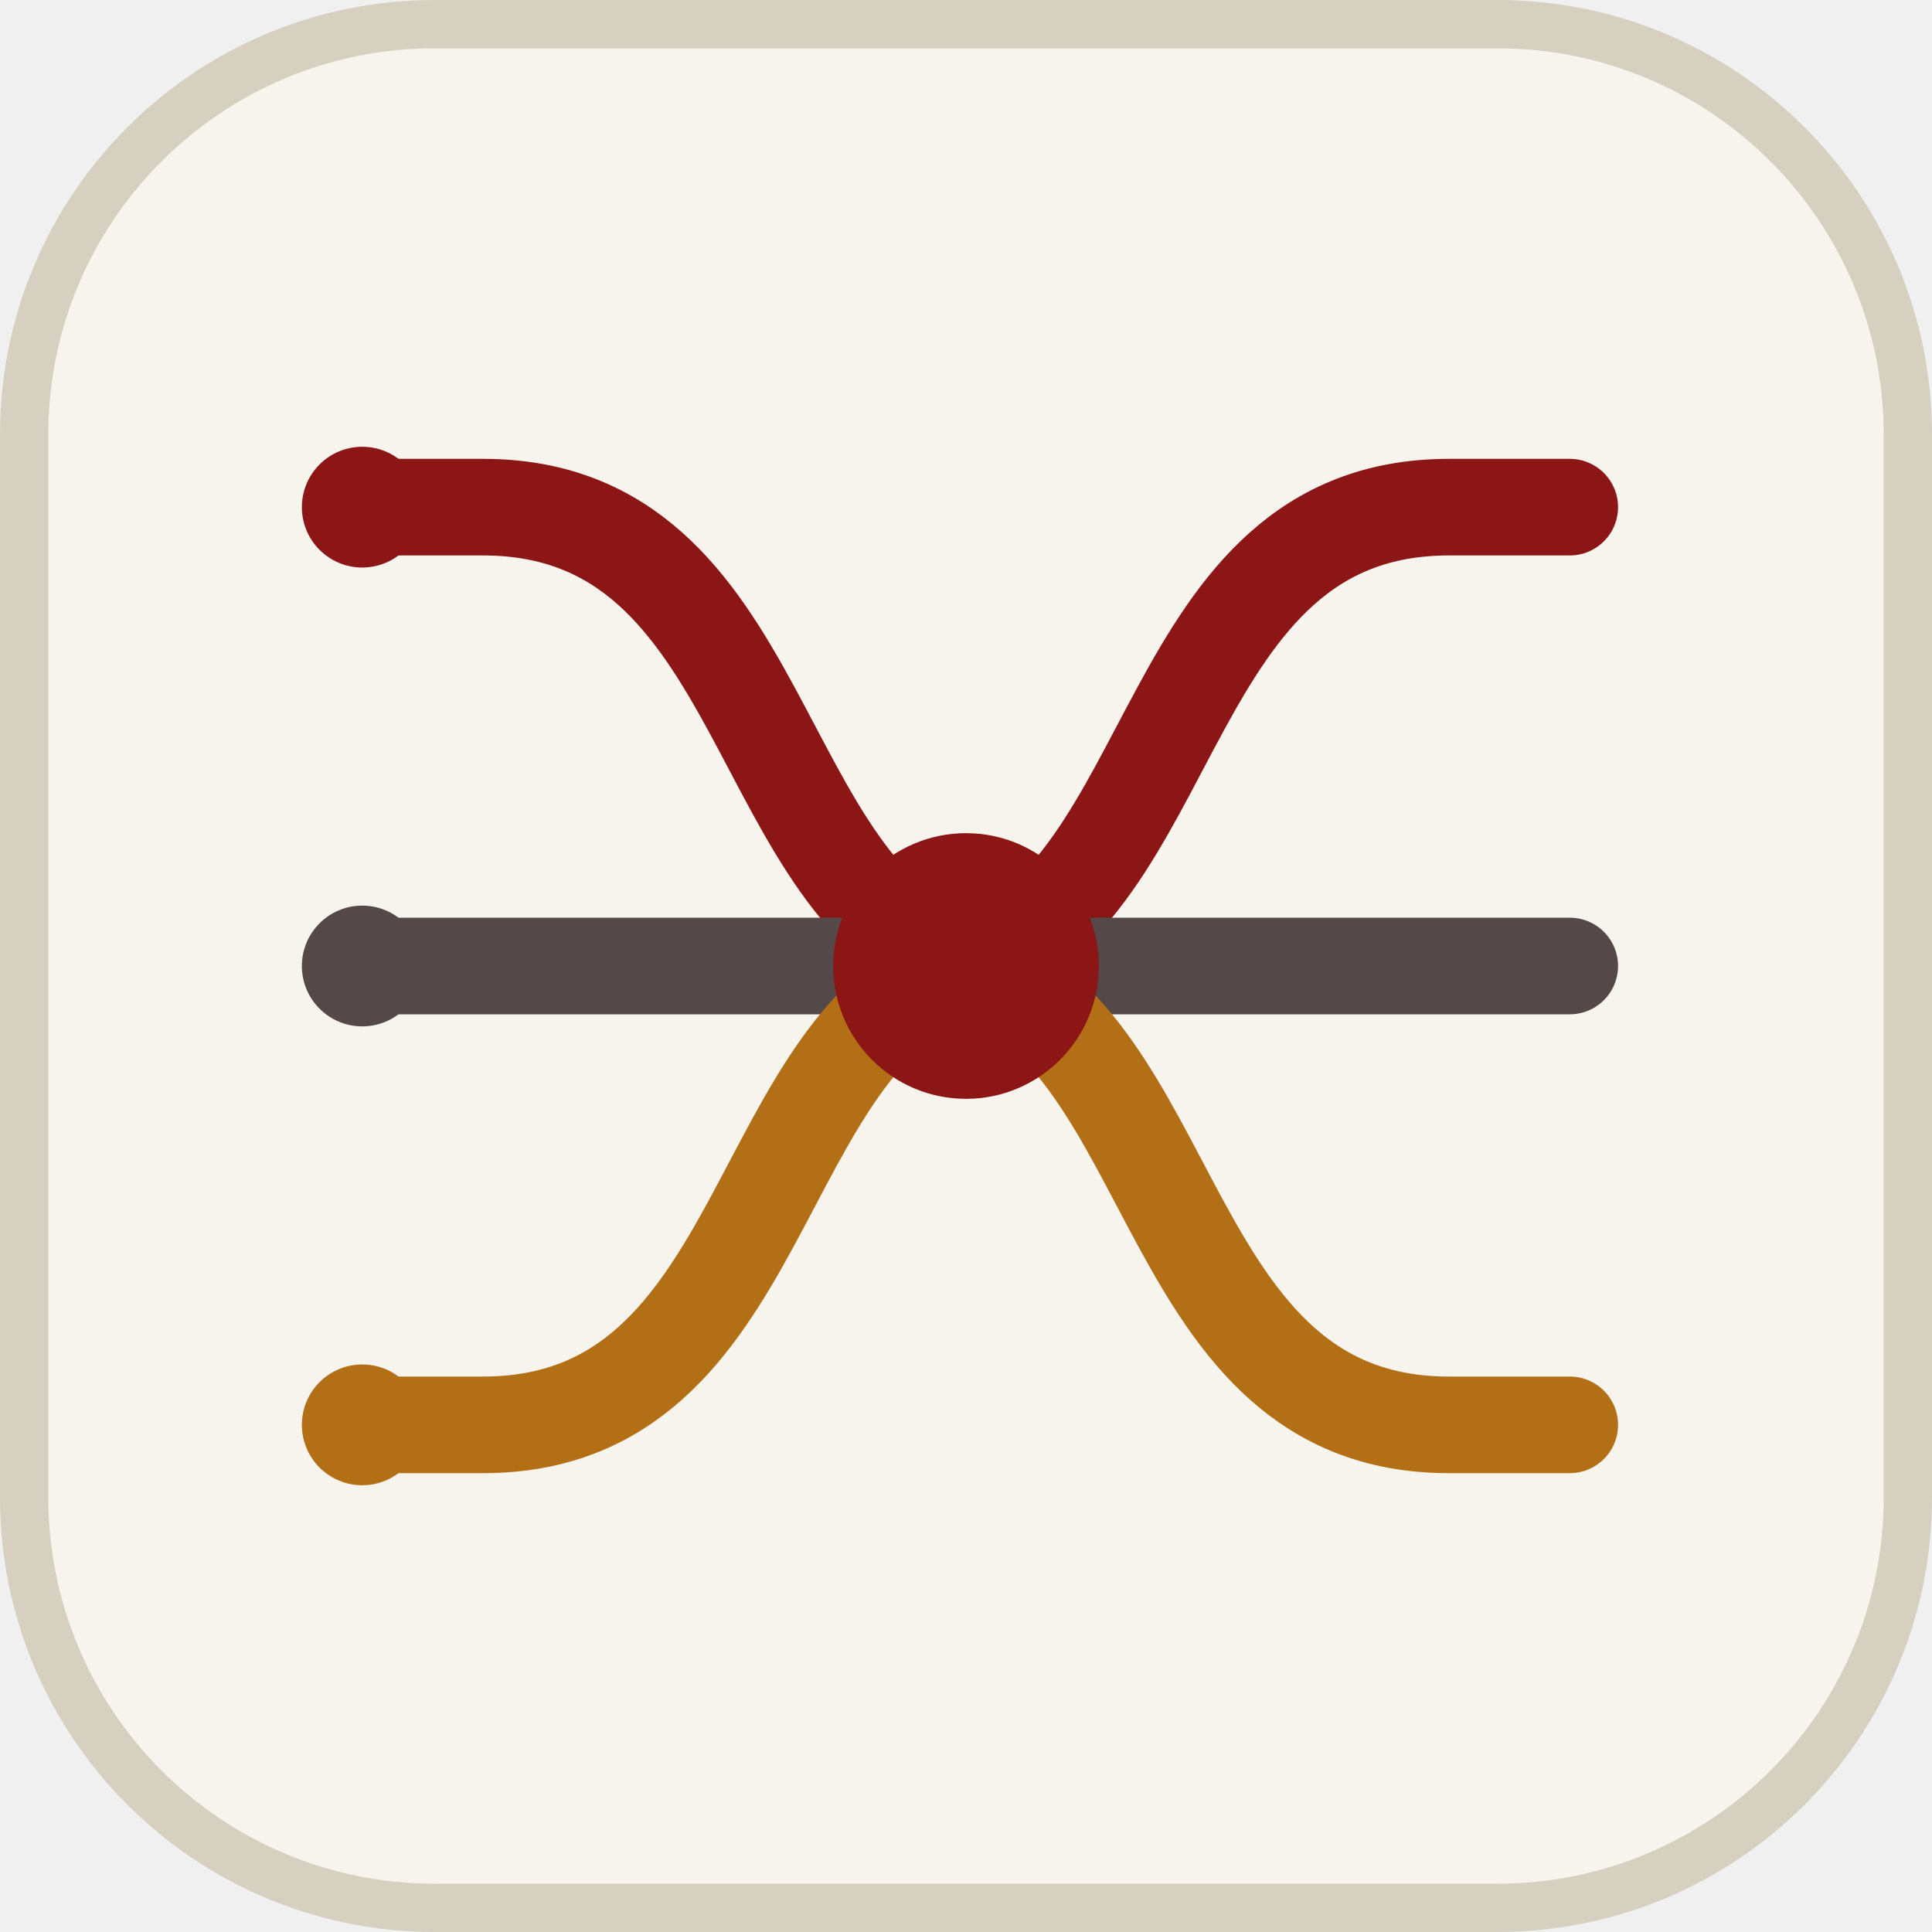
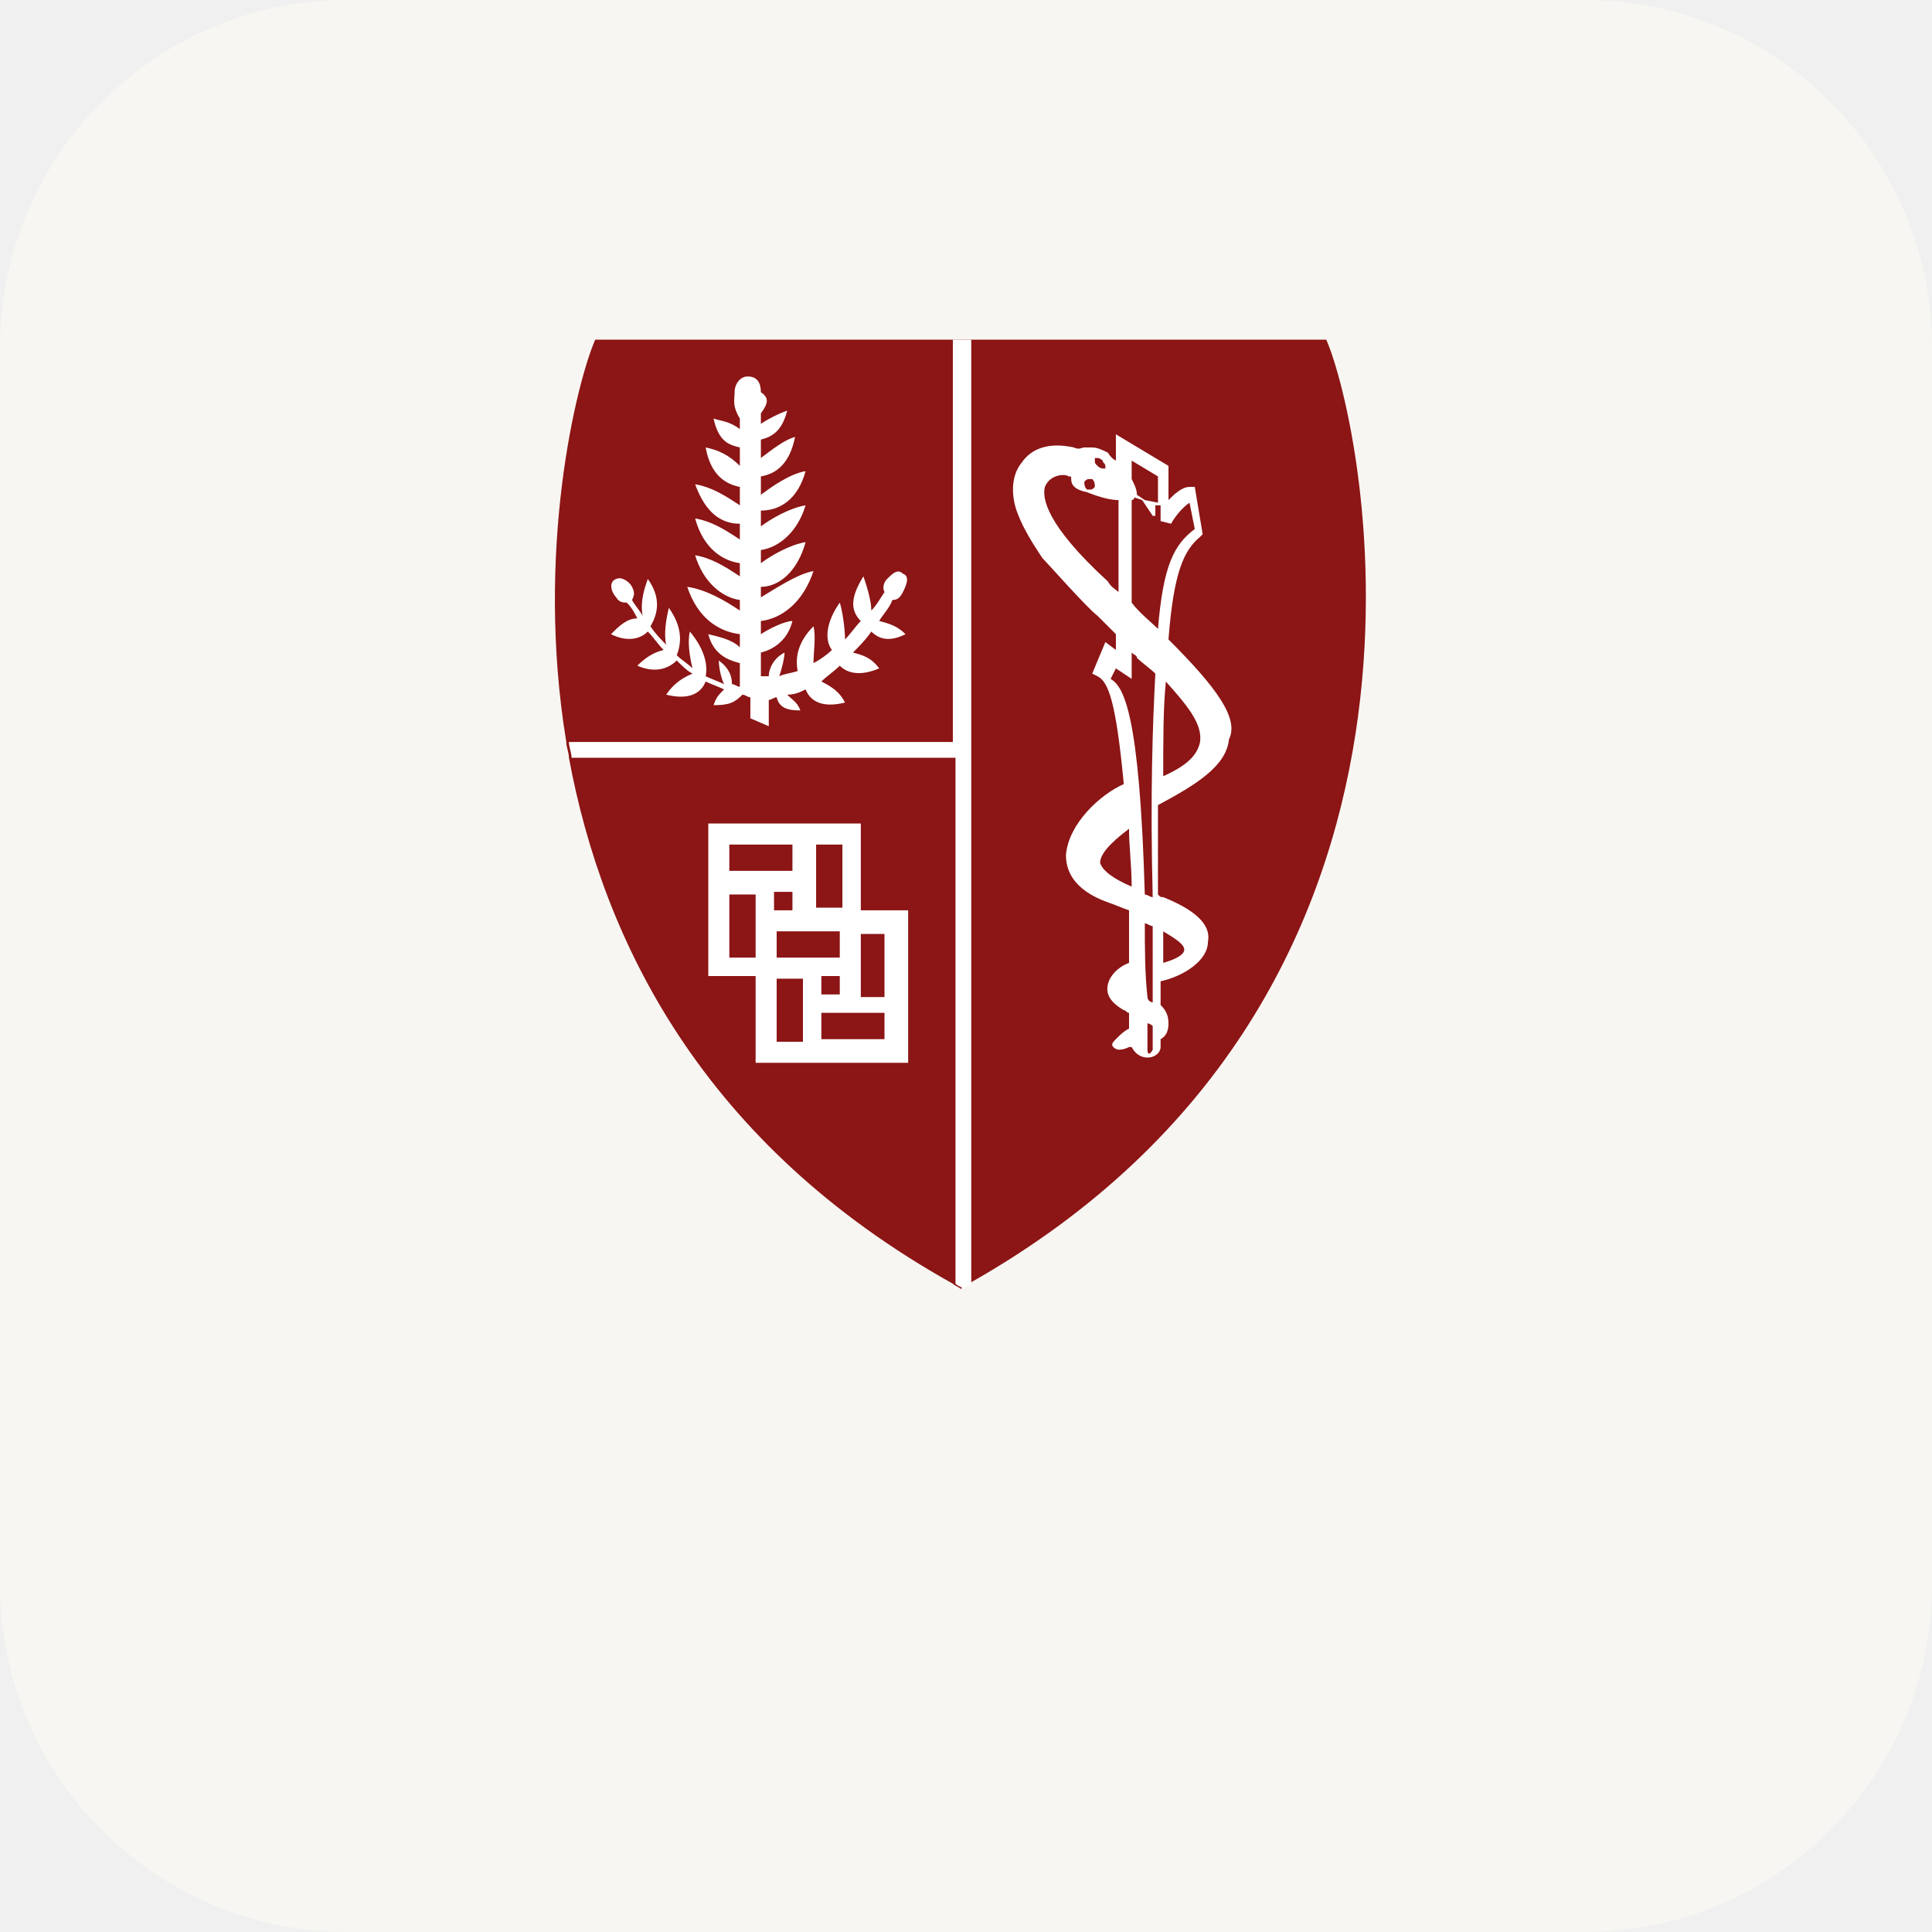
- <svg xmlns="http://www.w3.org/2000/svg" viewBox="0 0 80 80" role="img" aria-label="NHLBI-AI Stanford Data Science Center light mark">
-   <rect x="1" y="1" width="78" height="78" rx="17" fill="#f7f3ed" stroke="#d5d0c0" stroke-width="2" />
-   <path d="M15 21h5c12 0 11 16 20 19 9-3 8-19 20-19h5" fill="none" stroke="#8c1515" stroke-width="4" stroke-linecap="round" />
-   <path d="M15 40h50" fill="none" stroke="#544948" stroke-width="4" stroke-linecap="round" />
-   <path d="M15 59h5c12 0 11-16 20-19 9 3 8 19 20 19h5" fill="none" stroke="#b26f16" stroke-width="4" stroke-linecap="round" />
-   <circle cx="40" cy="40" r="5.5" fill="#8c1515" />
-   <circle cx="15" cy="21" r="2.5" fill="#8c1515" />
-   <circle cx="15" cy="40" r="2.5" fill="#544948" />
-   <circle cx="15" cy="59" r="2.5" fill="#b26f16" />
+ <svg xmlns="http://www.w3.org/2000/svg" width="80" height="80" viewBox="0 0 80 80" role="img" aria-labelledby="title description">
+   <rect width="80" height="80" rx="14.4" fill="#f8f6f2" />
+   <svg x="20.4" y="9.6" width="39.2" height="47.911" viewBox="18 18 36 44" overflow="hidden">
+     <style type="text/css">
+ 	.st0{fill:#53565A;}
+ 	.st1{fill:#C7C7C7;}
+ 	.st2{fill:#8C1515;}
+ 	.st3{fill:#FFFFFF;}
+ </style>
+     <g>
+       <g id="b">
+         <path class="st0" d="M179.1,42.5c0.8,0.8,2,1.3,3,1.3c1.3,0,2-0.6,2-1.5c0-1-0.7-1.3-1.8-1.7l-1.6-0.7c-1.1-0.5-2.3-1.4-2.3-3.1    c0-1.8,1.6-3.3,3.9-3.3c1.3,0,2.7,0.6,3.6,1.5l-1,1.3c-0.7-0.6-1.5-1-2.5-1c-1.1,0-1.8,0.5-1.8,1.4s0.9,1.2,1.8,1.6L184,39    c1.4,0.6,2.3,1.5,2.3,3.1c0,1.9-1.6,3.4-4.2,3.4c-1.6,0-3.1-0.6-4.2-1.7L179.1,42.5L179.1,42.5z" />
+         <path class="st0" d="M191.8,36.4c1.1,0,2,0.4,2.6,1l-1,1.3c-0.5-0.4-0.9-0.6-1.5-0.6c-1.4,0-2.4,1.2-2.4,2.9s1,2.9,2.3,2.9    c0.7,0,1.3-0.4,1.8-0.7l0.9,1.3c-0.8,0.7-1.9,1.1-2.9,1.1c-2.4,0-4.2-1.7-4.2-4.6C187.4,38.1,189.5,36.4,191.8,36.4L191.8,36.4z" />
+         <path class="st0" d="M195.8,32.8h2V36l-0.1,1.7c0.7-0.7,1.6-1.3,2.8-1.3c1.9,0,2.7,1.3,2.7,3.5v5.5h-2v-5.2c0-1.4-0.4-2-1.4-2    c-0.8,0-1.3,0.4-2,1.1v6.1h-2V32.8L195.8,32.8z" />
+         <path class="st0" d="M208.9,36.4c2.2,0,4.2,1.7,4.2,4.6c0,2.9-2,4.6-4.2,4.6s-4.1-1.7-4.1-4.6C204.8,38.1,206.8,36.4,208.9,36.4z     M208.9,43.9c1.3,0,2.1-1.2,2.1-2.9c0-1.8-0.8-2.9-2.1-2.9s-2,1.2-2,2.9C206.9,42.8,207.7,43.9,208.9,43.9z" />
+         <path class="st0" d="M218.4,36.4c2.2,0,4.2,1.7,4.2,4.6c0,2.9-2,4.6-4.2,4.6s-4.1-1.7-4.1-4.6C214.2,38.1,216.2,36.4,218.4,36.4z     M218.4,43.9c1.3,0,2.1-1.2,2.1-2.9c0-1.8-0.8-2.9-2.1-2.9s-2,1.2-2,2.9C216.3,42.8,217.1,43.9,218.4,43.9z" />
+         <path class="st0" d="M224.2,32.8h2v10.4c0,0.5,0.2,0.7,0.4,0.7c0.1,0,0.2,0,0.3,0l0.3,1.5c-0.2,0.1-0.6,0.2-1.1,0.2    c-1.5,0-2-0.9-2-2.4L224.2,32.8L224.2,32.8z" />
+         <path class="st0" d="M235.3,36.4c2.2,0,4.2,1.7,4.2,4.6c0,2.9-2,4.6-4.2,4.6s-4.1-1.7-4.1-4.6C231.1,38.1,233.1,36.4,235.3,36.4z     M235.3,43.9c1.3,0,2.1-1.2,2.1-2.9c0-1.8-0.8-2.9-2.1-2.9s-2,1.2-2,2.9C233.2,42.8,234,43.9,235.3,43.9z" />
+         <path class="st0" d="M245.4,34.5c-0.3-0.1-0.7-0.2-1-0.2c-0.7,0-1.1,0.5-1.1,1.5v0.9h1.7v1.6h-1.7v7.1h-2v-7.1h-1.2v-1.5l1.2-0.1    v-0.9c0-1.8,0.8-3.1,2.9-3.1c0.6,0,1.2,0.1,1.6,0.3L245.4,34.5L245.4,34.5z" />
+         <path class="st0" d="M250.1,33.8h2.3l2.1,5.7l0.8,2.2h0.1l0.7-2.2l2.1-5.7h2.3v11.6h-1.9v-5.3c0-1.1,0.2-2.6,0.3-3.7h-0.1    l-0.9,2.6l-2,5.3h-1l-2-5.3l-0.9-2.6h-0.1c0.1,1.1,0.3,2.6,0.3,3.7v5.3h-1.9L250.1,33.8L250.1,33.8z" />
+         <path class="st0" d="M266.3,36.4c2.4,0,3.6,1.7,3.6,4.1c0,0.4,0,0.7-0.1,1h-5.5c0.2,1.6,1.2,2.5,2.6,2.5c0.7,0,1.4-0.2,2-0.6    l0.7,1.3c-0.8,0.6-1.9,0.9-3,0.9c-2.4,0-4.3-1.7-4.3-4.6C262.2,38.2,264.2,36.4,266.3,36.4L266.3,36.4z M268.1,40.2    c0-1.4-0.6-2.2-1.8-2.2c-1,0-1.9,0.8-2.1,2.2H268.1L268.1,40.2z" />
+         <path class="st0" d="M274.9,36.4c1,0,1.6,0.4,2.3,1l-0.1-1.4v-3.2h2v12.5h-1.7l-0.1-0.9h-0.1c-0.6,0.6-1.5,1.2-2.5,1.2    c-2.2,0-3.6-1.7-3.6-4.6C271.2,38.2,273,36.4,274.9,36.4L274.9,36.4z M275.3,43.9c0.7,0,1.2-0.3,1.8-1v-4.1    c-0.6-0.5-1.2-0.7-1.8-0.7c-1.1,0-2,1-2,2.9C273.4,42.9,274.1,43.9,275.3,43.9L275.3,43.9z" />
+         <path class="st0" d="M281.2,34c0-0.7,0.5-1.2,1.3-1.2c0.7,0,1.3,0.5,1.3,1.2s-0.5,1.2-1.3,1.2C281.7,35.1,281.2,34.7,281.2,34z     M281.4,36.7h2v8.7h-2V36.7z" />
+         <path class="st0" d="M289.5,36.4c1.1,0,2,0.4,2.6,1l-1,1.3c-0.5-0.4-0.9-0.6-1.5-0.6c-1.4,0-2.4,1.2-2.4,2.9s1,2.9,2.3,2.9    c0.7,0,1.3-0.4,1.8-0.7l0.9,1.3c-0.8,0.7-1.9,1.1-2.9,1.1c-2.4,0-4.2-1.7-4.2-4.6C285.1,38.1,287.2,36.4,289.5,36.4L289.5,36.4z" />
+         <path class="st0" d="M293.2,34c0-0.7,0.5-1.2,1.3-1.2c0.7,0,1.3,0.5,1.3,1.2s-0.5,1.2-1.3,1.2C293.8,35.1,293.2,34.7,293.2,34z     M293.5,36.7h2v8.7h-2V36.7z" />
+         <path class="st0" d="M297.7,36.7h1.7l0.1,1.2h0.1c0.8-0.8,1.7-1.4,2.9-1.4c1.9,0,2.7,1.3,2.7,3.5v5.5h-2v-5.2c0-1.4-0.4-2-1.4-2    c-0.8,0-1.3,0.4-2,1.1v6.1h-2L297.7,36.7L297.7,36.7z" />
+         <path class="st0" d="M310.8,36.4c2.4,0,3.6,1.7,3.6,4.1c0,0.4,0,0.7-0.1,1h-5.5c0.2,1.6,1.2,2.5,2.6,2.5c0.7,0,1.4-0.2,2-0.6    l0.7,1.3c-0.8,0.6-1.9,0.9-3,0.9c-2.4,0-4.3-1.7-4.3-4.6C306.8,38.2,308.7,36.4,310.8,36.4L310.8,36.4z M312.6,40.2    c0-1.4-0.6-2.2-1.8-2.2c-1,0-1.9,0.8-2.1,2.2H312.6L312.6,40.2z" />
+       </g>
+       <rect x="167.3" y="22.1" class="st1" width="1.6" height="34.9" />
+       <g>
+         <g>
+           <path class="st0" d="M151.2,46.3h6.5v1.6h-4.6v2.7h3.9v1.6h-3.9v3.2h4.7V57h-6.6L151.2,46.3L151.2,46.3z" />
+           <path class="st0" d="M136.1,46.3h2l3.3,6l1.1,2.3h0.1c-0.1-1.1-0.2-2.5-0.2-3.7v-4.7h1.8V57h-2l-3.3-6l-1.1-2.3h-0.1     c0.1,1.1,0.2,2.4,0.2,3.6V57h-1.8V46.3L136.1,46.3z" />
+           <path class="st0" d="M127.1,46.3h1.9V57h-1.9V46.3z" />
+           <path class="st0" d="M117.7,46.1c1.3,0,2.4,0.6,3.1,1.4l-1.1,1.2c-0.5-0.5-1.1-0.9-2-0.9c-1.8,0-3,1.5-3,3.9s1.1,3.9,3,3.9     c1,0,1.6-0.4,2.2-1.1l1.1,1.2c-0.9,1-2,1.6-3.3,1.6c-2.7,0-4.9-2-4.9-5.5C112.7,48.2,114.9,46.1,117.7,46.1z" />
+           <path class="st0" d="M104.3,46.3h1.9V57h-1.9V46.3z" />
+           <path class="st0" d="M89.6,46.3h2.9c3.3,0,5.2,1.8,5.2,5.3c0,3.6-1.9,5.4-5.1,5.4h-3V46.3L89.6,46.3z M92.4,55.5     c2.2,0,3.4-1.2,3.4-3.9c0-2.6-1.2-3.8-3.4-3.8h-0.8v7.6h0.8V55.5z" />
+           <path class="st0" d="M76.5,46.3H83v1.6h-4.6v2.7h3.9v1.6h-3.9v3.2h4.7V57h-6.6V46.3L76.5,46.3z" />
+           <path class="st0" d="M59.9,46.3H62l1.9,5.3l0.7,2h0.1l0.7-2l1.9-5.3h2.1V57h-1.8v-4.9c0-1,0.1-2.4,0.2-3.4h-0.1l-0.9,2.4L65,56     h-0.9l-1.9-4.9l-0.9-2.4h-0.1c0.1,1,0.2,2.4,0.2,3.4V57h-1.8L59.9,46.3L59.9,46.3z" />
+         </g>
+         <g>
+           <path class="st2" d="M85.7,40.8c-3.5,0-3.8-2.7-3.8-3.5c0-1,0.3-2.6,2.5-3.5c2.3-0.8,2.8-0.9,4.4-1.4V32c0-0.8,0-1-0.2-1.4     c-0.3-0.9-1.2-1.5-2.4-1.5c-1.7,0-2.5,1.3-2.5,1.3l-0.1,0.3L83,30.3l0.1-0.2c0.3-1,1.6-2.7,4.3-2.7c1.8,0,3,0.5,3.7,1.6     c0.5,0.9,0.6,2.1,0.6,3.3c0,1.1,0,2.3-0.1,3.3c0,0.7,0,1.3,0,1.6c0,0.9,0.1,1.6,0.9,1.6c0.2,0,0.3,0,0.4-0.1l0.2-0.2l0.4,0.5     l-0.1,0.2c-0.7,0.8-1.4,1.4-2.5,1.4c-1,0-1.7-0.5-2-1.3C88.3,40.1,87.3,40.8,85.7,40.8z M88.8,34c-1.7,0.5-2.3,0.8-2.8,1.1     c-0.7,0.4-1.1,1.1-1.1,2c0,0.7,0.2,1.9,1.9,1.9c0.6,0,1.3-0.1,2-0.6V34z" />
+           <g>
+             <path class="st2" d="M64.3,40.8c-1.7,0-2.9-0.2-4.3-0.6l-0.2-0.1v-0.9c0-1.2,0-1.7-0.1-2.1v-0.6h0.8v0.3c0,0.6,0.2,1.2,0.6,1.6      c0.5,0.6,1.8,1,3,1c2.5,0,3.6-0.9,3.6-2.9c0-1.7-1.1-2.4-2.5-3.4L65,32.7l-1.5-1c-2.1-1.4-3.2-2.6-3.2-4.8      c0-1.1,0.4-4.7,5.8-4.7c2.2,0,3.9,0.3,4,0.3h0.2v0.2c0,0,0,0.7,0,1.5c0,0.6,0,1.1,0,1.7v0.4h-0.7V26c0-0.7-0.2-1.2-0.6-1.6      c-0.5-0.5-1.7-0.8-2.9-0.8c-2.9,0-3.2,1.5-3.2,2.6c0,1.5,0.8,2,2.5,3.2l2,1.3c1.7,1.1,3.2,2.2,3.2,4.9      C70.5,40.3,66.2,40.8,64.3,40.8L64.3,40.8z" />
+             <path class="st2" d="M77.1,40.8c-2,0-3.1-0.7-3.6-2.3c-0.2-0.6-0.2-1.9-0.2-2.6c0-2.1,0-3.7,0-5.6v-0.9h-1.7v-0.5l0.2-0.1      c0.8-0.3,1.1-0.6,1.4-0.8c1.2-1,2.1-2.6,2.1-2.6l0.3-0.5h0.6v2.9h4.4v1.6h-4.4v6.8c0,2,0.4,3.2,2.3,3.2c0.9,0,1.6-0.3,1.6-0.4      l0.3-0.1l0.2,0.5l-0.1,0.1C80.5,39.6,79.5,40.8,77.1,40.8L77.1,40.8z" />
+             <path class="st2" d="M94.7,40.7v-0.6h0.2c0.2,0,0.8-0.1,1.1-0.5c0.4-0.4,0.4-1.5,0.4-3.7v-3.7c0-1.6,0-2.3-0.3-2.6      c-0.3-0.4-0.8-0.4-1.2-0.4h-0.1h-0.2v-0.7h0.3c0.1,0,0.1,0,0.2,0c0.4,0,1.3-0.1,2.3-0.2c0.8-0.1,1.2-0.4,1.4-0.5l0.1-0.1      l0.3,0.2v1c0.7-0.5,2-1.2,3.7-1.2c2.3,0,3.8,1.1,4.3,3.1c0.1,0.5,0.2,1.7,0.2,2.3v3.8c0,2.1,0.1,2.7,0.5,3.1      c0.2,0.2,0.6,0.3,1,0.4h0.3V41h-0.6c-0.9,0-1.7-0.1-2.6-0.1c-1,0-1.8,0-2.9,0.1h-0.3v-0.6h0.2c0.5-0.1,0.8-0.2,1.1-0.4      c0.4-0.4,0.4-1.4,0.5-2.3c0-0.1,0-0.3,0-0.4c0-0.5,0-1.5,0-2.2c0-1,0-2-0.1-2.9c-0.2-1.7-1.1-2.4-2.7-2.4      c-1.1,0-1.9,0.3-2.4,0.5v6.8c0,2.1,0.1,2.7,0.5,3.1c0.2,0.2,0.6,0.3,1,0.4h0.3v0.6h-0.7c-0.9,0-1.7-0.1-2.5-0.1      c-0.9,0-1.8,0-3,0.1L94.7,40.7L94.7,40.7z" />
+             <path class="st2" d="M110.7,40.7v-0.6h0.3c0.2,0,0.8-0.1,1.1-0.5c0.4-0.4,0.4-1.5,0.4-3.7v-6.4h-1.7v-0.7l0.2-0.1      c0.7-0.3,1.2-0.5,1.5-0.8c0-1.1,0-2.6,0.2-3.4c0.5-2.7,2.2-4,5.2-4c1.3,0,2.5,0.4,3.1,1l0.1,0.1v0.3l-1.3,1.8h-0.3l-0.1-0.2      c-0.5-1.1-1.2-1.5-2.2-1.5c-0.4,0-1,0.1-1.3,0.5c-0.6,0.6-0.7,1.4-0.7,3V28h2.9v1.6h-2.9v7.1c0,1.7,0.1,2.5,0.3,2.9      c0.4,0.5,1.5,0.6,1.8,0.6h0.3v0.7h-0.3c-1.4-0.1-2.5-0.1-3.2-0.1c-1,0-2,0-3.2,0.1L110.7,40.7L110.7,40.7z" />
+             <path class="st2" d="M125.5,40.9c-3.9,0-6.3-2.5-6.3-6.6c0-3.2,1.7-6.9,6.6-6.9c3.9,0,6.3,2.5,6.3,6.6      C132.1,37.2,130.4,40.9,125.5,40.9z M125.7,28.9c-0.8,0-1.4,0.2-1.8,0.6c-1,0.9-1.6,2.4-1.6,4.7c0,0.9,0.2,5.2,3.3,5.2      c0.8,0,1.4-0.2,1.8-0.6c1-0.9,1.6-2.4,1.6-4.7C129,33.3,128.9,28.9,125.7,28.9L125.7,28.9z" />
+             <path class="st2" d="M133.3,40.7V40h0.3c0.2,0,0.8-0.1,1.1-0.5c0.4-0.4,0.4-1.5,0.4-3.7v-3.7c0-1.6,0-2.3-0.2-2.6      c-0.3-0.4-0.8-0.4-1.2-0.4h-0.1h-0.3v-0.8h0.3c0,0,0.1,0,0.2,0c0.4,0,1.3,0,2.3-0.2c0.6-0.1,1.2-0.3,1.4-0.4l0.1-0.1l0.2,0.1      v1.1c0.6-0.6,1.6-1.2,3-1.2c0.9,0,1.6,0.2,2.2,0.7l0.1,0.1v0.4l-1.1,2h-0.5l-0.1-0.1c-0.3-0.5-0.9-1-2.1-1c-0.5,0-1,0.1-1.4,0.4      v6.5c0,1.7,0.1,2.5,0.3,2.8c0.4,0.5,1.5,0.6,1.8,0.6h0.3v0.7H140c-1.4-0.1-2.5-0.1-3.2-0.1c-1,0-2,0-3.2,0.1L133.3,40.7      L133.3,40.7z" />
+             <path class="st2" d="M153.6,40.9l-0.3-0.1v-1.1c-0.6,0.5-1.9,1.2-3.6,1.2c-3.5,0-5.8-2.5-5.8-6.3c0-1.3,0.2-2.5,0.7-3.5      c1.1-2.3,3.3-3.7,6.1-3.7c1,0,2,0.1,2.5,0.2V25c0-1.6,0-2.5-0.3-2.8c-0.3-0.4-0.8-0.4-1.1-0.4h-0.1h-0.2l0.1-0.6h0.3      c0.1,0,1.6-0.1,2.8-0.4c0.5-0.1,1-0.2,1.3-0.3h0.1l0.2,0.1v0.1c-0.1,1.1-0.1,3.3-0.1,5v10.5c0,1.6,0,2.5,0.2,2.9      c0.3,0.4,0.8,0.4,1.1,0.5h0.1h0.2v0.7h-0.3c-0.3,0-1.4,0.1-2.5,0.3C154.4,40.7,153.9,40.8,153.6,40.9L153.6,40.9L153.6,40.9z       M150.6,29c-2.5,0-3.7,1.7-3.7,5.3c0,1.4,0.4,4.8,4.1,4.8h0.1c0.5,0,1.3-0.1,2-0.5V30C153,29.7,152.2,29,150.6,29L150.6,29z" />
+           </g>
+         </g>
+         <g>
+           <path class="st2" d="M49.7,22.1H21.9c-0.7,1.6-2.3,8-1.1,15.3c0,0.2,0.1,0.4,0.1,0.6c1.3,7,5.1,14.7,14.6,20     c0.1,0.1,0.2,0.1,0.3,0.2c0.1-0.1,0.2-0.1,0.3-0.2C55.8,46.9,51.1,25.3,49.7,22.1z" />
+           <path class="st3" d="M35.5,22.1v15.3H20.9c0,0.2,0.1,0.4,0.1,0.6h14.6v20c0.1,0.1,0.2,0.1,0.3,0.2c0.1-0.1,0.2-0.1,0.3-0.2V22.1     H35.5z" />
+           <path class="st3" d="M28.2,24.9v0.4c0.3-0.2,0.7-0.4,1-0.5c-0.2,0.8-0.6,1-1,1.1v0.7c0.4-0.3,0.9-0.7,1.3-0.8     c-0.2,1-0.7,1.4-1.3,1.5V28c0.4-0.3,1.1-0.8,1.7-0.9c-0.3,1.1-1,1.5-1.7,1.5v0.6c0.4-0.3,1.1-0.7,1.7-0.8c-0.3,1-1,1.6-1.7,1.7     v0.5c0.4-0.3,1.1-0.7,1.7-0.8c-0.3,1.1-1,1.7-1.7,1.7v0.4c0.5-0.3,1.4-0.9,2-1c-0.4,1.2-1.2,1.8-2,1.9v0.5     c0.3-0.2,0.9-0.5,1.2-0.5c-0.2,0.8-0.8,1.1-1.2,1.2v0.9c0.1,0,0.2,0,0.3,0c0-0.3,0.2-0.7,0.6-0.9c0,0.2-0.1,0.6-0.2,0.9     c0.2-0.1,0.4-0.1,0.7-0.2c-0.1-0.5,0-1.1,0.6-1.7c0.1,0.4,0,1,0,1.4c0.2-0.1,0.5-0.3,0.7-0.5c-0.3-0.4-0.2-1.1,0.3-1.8     c0.1,0.3,0.2,1,0.2,1.4c0.2-0.2,0.4-0.5,0.6-0.7c-0.4-0.4-0.4-0.9,0.1-1.7c0.1,0.3,0.3,0.9,0.3,1.3c0.2-0.2,0.3-0.4,0.5-0.7     c-0.1-0.2,0-0.4,0.1-0.5c0.2-0.2,0.4-0.4,0.6-0.2c0.3,0.1,0.1,0.5,0,0.7S33.4,32,33.2,32c-0.1,0.3-0.4,0.6-0.5,0.8     c0.4,0.1,0.7,0.2,1,0.5c-0.6,0.3-1,0.2-1.3-0.1c-0.2,0.3-0.5,0.6-0.7,0.8c0.4,0.1,0.7,0.2,1,0.6c-0.7,0.3-1.2,0.2-1.5-0.1     c-0.2,0.2-0.5,0.4-0.7,0.6c0.4,0.2,0.7,0.4,0.9,0.8c-0.8,0.2-1.3,0-1.5-0.5c-0.2,0.1-0.4,0.2-0.7,0.2c0.2,0.2,0.4,0.3,0.5,0.6     c-0.5,0-0.8-0.1-0.9-0.5c-0.1,0-0.2,0.1-0.3,0.1v1l-0.7-0.3v-0.8c-0.1,0-0.2-0.1-0.3-0.1C27.2,35.9,27,36,26.4,36     c0.1-0.3,0.2-0.4,0.4-0.6c-0.2-0.1-0.5-0.2-0.7-0.3c-0.2,0.5-0.7,0.7-1.5,0.5c0.2-0.3,0.5-0.6,1-0.8c-0.2-0.1-0.4-0.3-0.6-0.5     c-0.3,0.3-0.8,0.5-1.5,0.2c0.3-0.3,0.6-0.5,1-0.6c-0.2-0.2-0.4-0.5-0.6-0.7c-0.3,0.3-0.8,0.4-1.4,0.1c0.3-0.3,0.6-0.6,1-0.6     c-0.1-0.2-0.2-0.4-0.4-0.6c-0.1,0-0.3,0-0.4-0.2c-0.2-0.2-0.3-0.6,0-0.7c0.2-0.1,0.5,0.1,0.6,0.3c0.1,0.2,0.1,0.3,0,0.5     c0.1,0.2,0.3,0.4,0.4,0.6c-0.1-0.6,0.1-1.1,0.2-1.4c0.5,0.7,0.4,1.3,0.1,1.8c0.2,0.3,0.4,0.5,0.6,0.7c-0.1-0.4,0-1,0.1-1.4     c0.5,0.7,0.5,1.3,0.3,1.8c0.2,0.2,0.4,0.3,0.6,0.5c-0.1-0.4-0.2-1-0.1-1.4c0.5,0.6,0.7,1.2,0.6,1.7c0.2,0.1,0.5,0.2,0.7,0.3     c-0.1-0.2-0.2-0.6-0.2-0.9c0.4,0.3,0.5,0.6,0.5,0.9c0.1,0,0.2,0.1,0.3,0.1v-0.9c-0.4-0.1-1-0.3-1.2-1.1c0.4,0.1,0.9,0.2,1.2,0.5     v-0.5c-0.8-0.1-1.6-0.6-2-1.8c0.7,0.1,1.4,0.5,2,0.9V32c-0.7-0.1-1.4-0.7-1.7-1.7c0.6,0.1,1.1,0.4,1.7,0.8v-0.5     c-0.7-0.1-1.4-0.6-1.7-1.7c0.6,0.1,1.1,0.4,1.7,0.8v-0.6c-0.7,0-1.3-0.4-1.7-1.5c0.6,0.1,1.1,0.4,1.7,0.8v-0.7     c-0.5-0.1-1.1-0.4-1.3-1.5c0.5,0.1,0.9,0.3,1.3,0.7v-0.7c-0.4-0.1-0.8-0.2-1-1.1c0.3,0.1,0.6,0.1,1,0.4v-0.4     c-0.3-0.5-0.2-0.7-0.2-1s0.2-0.6,0.5-0.6c0.4,0,0.5,0.3,0.5,0.6C28.5,24.3,28.5,24.5,28.2,24.9" />
+           <g>
+             <path class="st3" d="M43.7,33.5c0.2-2.6,0.6-3.4,1.2-3.9l0.1-0.1l-0.3-1.8h-0.2c-0.3,0-0.6,0.3-0.8,0.5v-1.3l-2-1.2v1      c-0.2-0.1-0.3-0.3-0.3-0.3c-0.2-0.1-0.4-0.2-0.6-0.2c-0.1,0-0.2,0-0.3,0s-0.2,0.1-0.4,0c-0.9-0.2-1.6,0-2,0.6      c-0.4,0.5-0.4,1.3-0.1,2c0.2,0.5,0.5,1,0.9,1.6c0.2,0.2,1.7,1.9,2.1,2.2c0.2,0.2,0.5,0.5,0.7,0.7v0.6l-0.4-0.3l-0.5,1.2l0.2,0.1      c0.4,0.2,0.7,0.9,1,4.1c-0.9,0.4-2.1,1.5-2.2,2.7c0,0.5,0.2,1.3,1.6,1.8c0.3,0.1,0.5,0.2,0.8,0.3c0,0.6,0,1.3,0,2      c-0.3,0.1-0.7,0.4-0.8,0.8c-0.1,0.4,0.1,0.7,0.6,1c0.1,0,0.1,0.1,0.2,0.1c0,0.2,0,0.4,0,0.6c-0.2,0.1-0.3,0.2-0.5,0.4      c-0.1,0.1-0.2,0.2-0.1,0.3c0,0,0.1,0.1,0.2,0.1c0.1,0,0.2,0,0.4-0.1h0.1c0.1,0.2,0.3,0.4,0.6,0.4s0.5-0.2,0.5-0.4l0,0l0,0      c0-0.1,0-0.2,0-0.3c0.2-0.1,0.3-0.3,0.3-0.6s-0.1-0.5-0.3-0.7c0-0.3,0-0.6,0-0.9c0.9-0.2,1.8-0.8,1.8-1.5      c0.1-0.5-0.2-1.1-1.7-1.7c-0.1,0-0.1,0-0.2-0.1c0-1.3,0-2.4,0-3.4c1.5-0.8,2.6-1.5,2.7-2.5C46.4,36.5,45.5,35.3,43.7,33.5      L43.7,33.5z M41.4,31.3c-2.4-2.2-2.5-3.2-2.4-3.6c0.2-0.5,0.8-0.5,0.9-0.4c0.1,0,0.1,0,0.1,0.1c0,0.2,0.1,0.4,0.6,0.5      c0.5,0.2,0.9,0.3,1.2,0.3v3.5C41.7,31.6,41.5,31.5,41.4,31.3z M44.3,45.3c0,0.1-0.1,0.3-0.8,0.5c0-0.4,0-0.8,0-1.2      C44,44.9,44.3,45.1,44.3,45.3z M43.3,27.3v1l-0.5-0.1L42.5,28c0-0.2-0.1-0.4-0.2-0.6v-0.7L43.3,27.3L43.3,27.3z M41.1,42      c0-0.3,0.3-0.7,1.1-1.3c0,0.7,0.1,1.4,0.1,2.2C41.6,42.6,41.2,42.3,41.1,42z M42.8,44.3c0.1,0,0.2,0.1,0.3,0.1      c0,0.9,0,1.9,0,2.9c-0.1,0-0.2-0.1-0.2-0.2C42.8,46.2,42.8,45.2,42.8,44.3L42.8,44.3z M42.9,49.1c0-0.3,0-0.7,0-1      c0.1,0,0.2,0.1,0.2,0.1c0,0.3,0,0.6,0,0.9C43,49.3,42.9,49.3,42.9,49.1L42.9,49.1z M43.1,43.3c-0.1,0-0.2-0.1-0.3-0.1      c-0.2-6.9-0.8-7.9-1.3-8.2l0.2-0.4l0.6,0.4v-1c0.1,0.1,0.2,0.1,0.2,0.2c0.2,0.2,0.5,0.4,0.7,0.6C43.1,36.7,43,39.4,43.1,43.3      L43.1,43.3z M43.3,33.1c-0.3-0.3-0.7-0.6-1-1v-3.9c0,0,0.1,0,0.1-0.1l0.3,0.1l0.4,0.6h0.1v-0.4h0.2V29l0.4,0.1      c0.1-0.2,0.4-0.6,0.7-0.8l0.2,1C43.9,29.9,43.5,30.7,43.3,33.1L43.3,33.1z M44.9,37.4c-0.1,0.5-0.5,0.9-1.4,1.3      c0-1.4,0-2.6,0.1-3.6C44.4,36,45,36.7,44.9,37.4L44.9,37.4z" />
+             <path class="st2" d="M40.8,27.4L40.8,27.4c-0.2,0-0.2,0-0.3,0.1c0,0.1,0,0.2,0.1,0.3h0.1c0.1,0,0.1,0,0.2-0.1      C40.9,27.6,40.9,27.5,40.8,27.4L40.8,27.4z" />
+             <path class="st2" d="M41.2,26.7c0,0-0.1-0.1-0.2-0.1h-0.1v0.1c0,0.1,0,0.1,0.1,0.2c0,0,0.1,0.1,0.2,0.1h0.1v-0.1      C41.3,26.8,41.2,26.8,41.2,26.7L41.2,26.7z" />
+           </g>
+           <path class="st3" d="M32,43.8v-3.3h-5.8v5.8H28v3.3h5.8v-5.8H32z M30.3,41.3h1v2.4h-1V41.3z M31.2,46.3V47h-0.7v-0.7H31.2z      M27,41.3h2.4v1H27C27,42.2,27,41.3,27,41.3z M28,45.6h-1v-2.4h1C28,43.2,28,45.6,28,45.6z M28.7,43.1h0.7v0.7h-0.7V43.1z      M28.8,44.6h2.4v1h-2.4V44.6z M29.8,48.8h-1v-2.4h1V48.8z M32.9,48.7h-2.4v-1h2.4V48.7z M32.9,47.1H32v-2.4h0.9V47.1z" />
+         </g>
+       </g>
+     </g>
+   </svg>
</svg>
